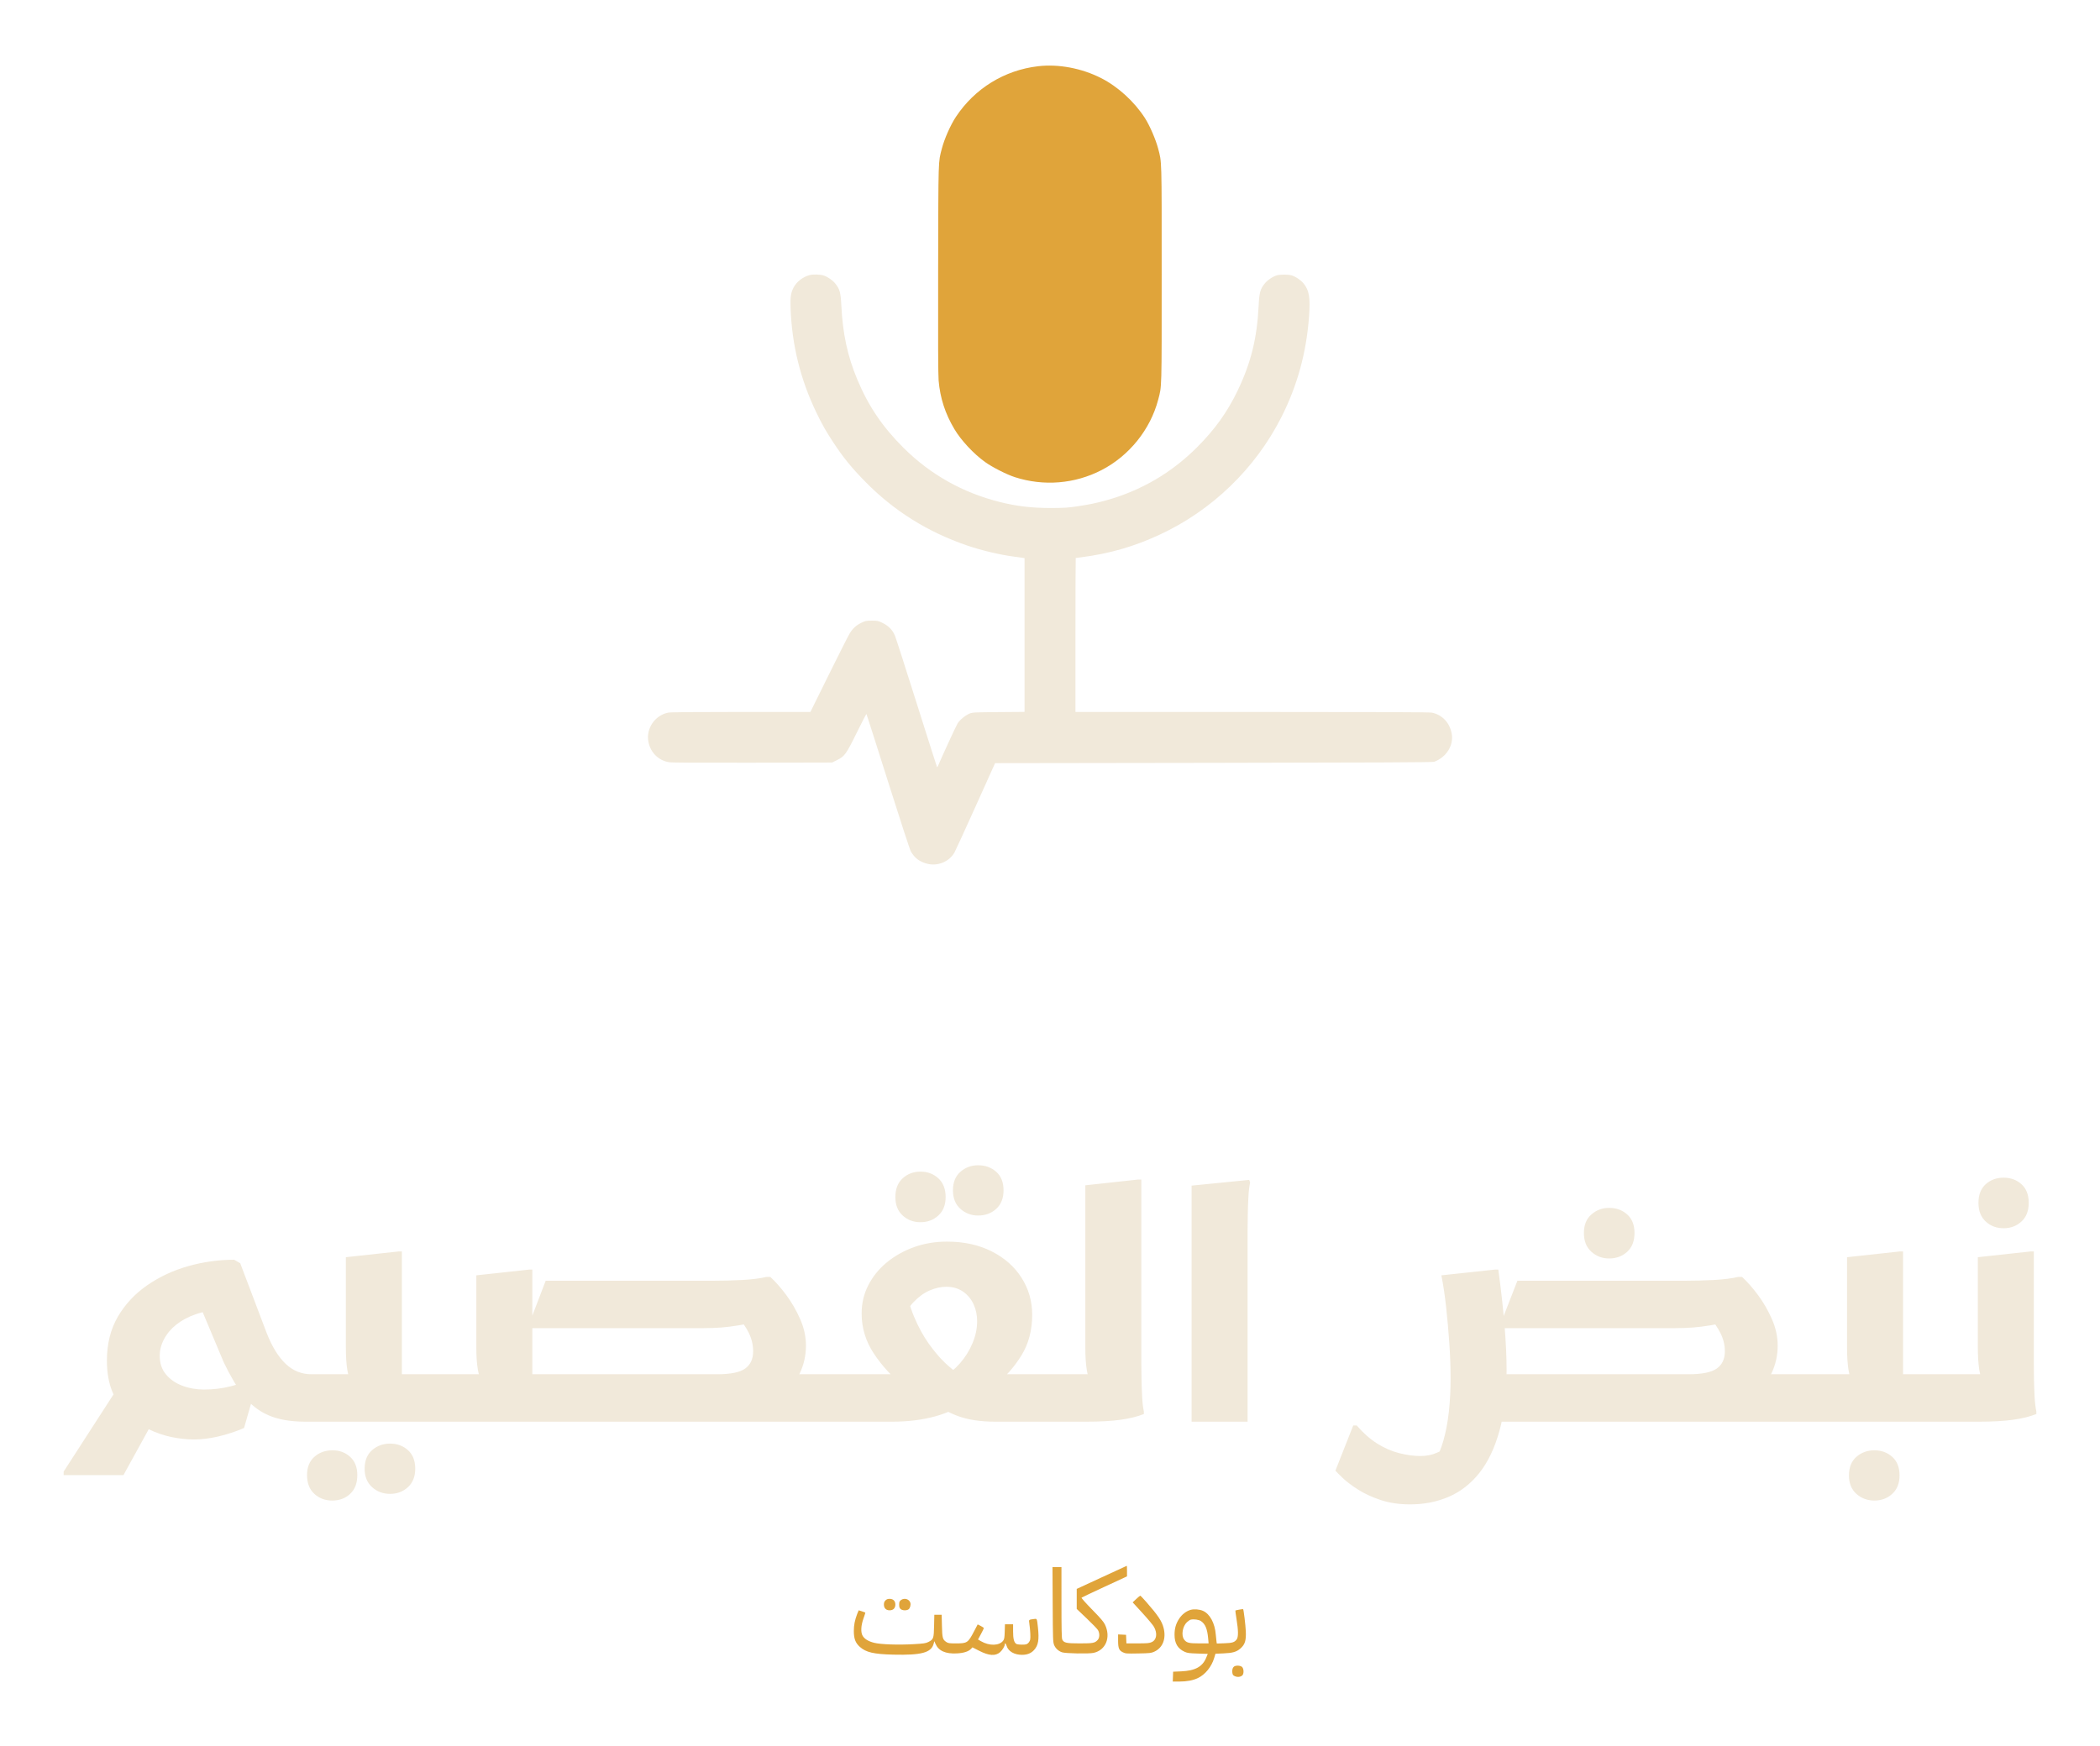
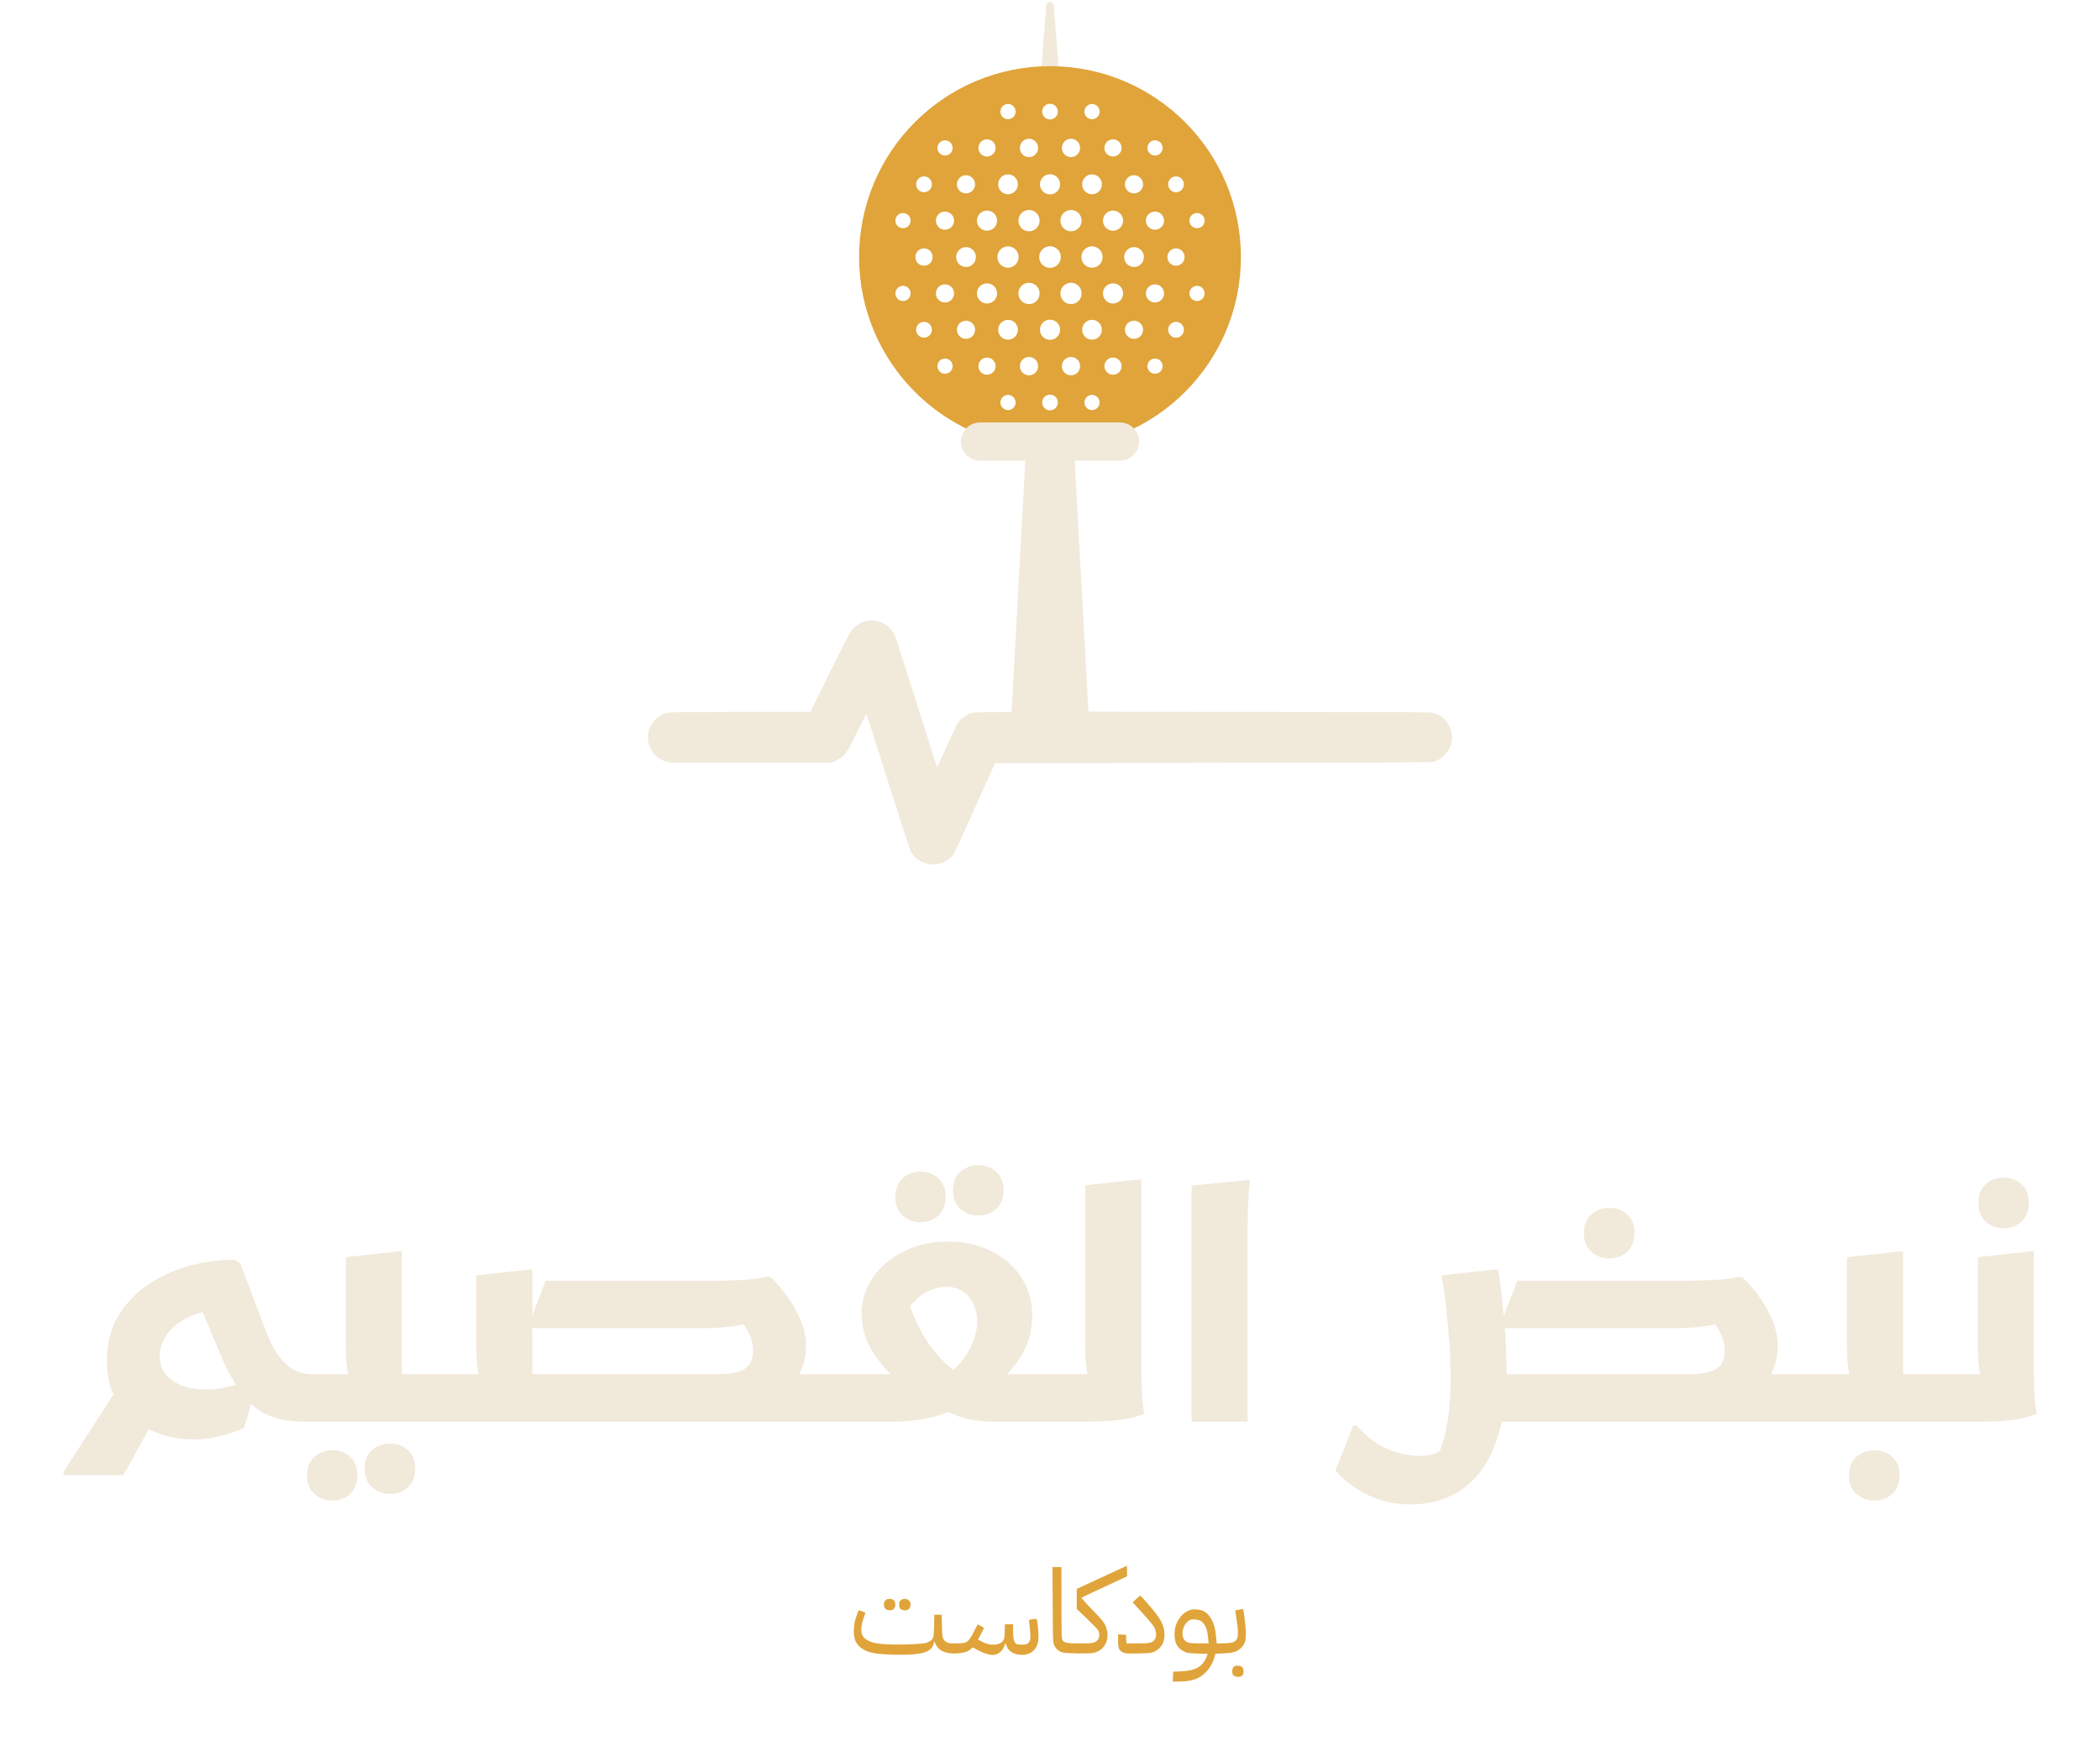
<svg xmlns="http://www.w3.org/2000/svg" viewBox="350 641 3300 2743" width="3300" height="2743">
-   <path fill="#F1E9DA" fill-rule="evenodd" d="M 1622.500 1073.323 C 1611.654 1076.097, 1601.683 1083.852, 1596.876 1093.251 C 1592.671 1101.474, 1591.690 1108.440, 1592.335 1125.500 C 1594.528 1183.526, 1607.666 1236.856, 1632.564 1288.788 C 1641.771 1307.992, 1647.866 1318.754, 1659.697 1336.690 C 1675.260 1360.286, 1688.099 1376.073, 1709.428 1397.842 C 1754.437 1443.781, 1807.502 1477.067, 1869.649 1498.345 C 1892.629 1506.212, 1921.794 1513.119, 1944 1515.952 C 1948.675 1516.549, 1954.188 1517.293, 1956.250 1517.606 L 1960 1518.176 1960 1639.036 L 1960 1759.896 1919.250 1760.219 C 1881.373 1760.519, 1878.158 1760.681, 1873.644 1762.521 C 1867.111 1765.184, 1858.188 1772.525, 1854.774 1778.047 C 1852.529 1781.679, 1830.249 1829.991, 1824.404 1843.904 C 1823.617 1845.775, 1822.773 1847.106, 1822.527 1846.860 C 1822.281 1846.615, 1807.892 1801.433, 1790.550 1746.457 C 1773.209 1691.481, 1757.834 1643.673, 1756.384 1640.218 C 1752.622 1631.253, 1746.449 1624.825, 1737.223 1620.266 C 1730.021 1616.706, 1729.081 1616.500, 1720.052 1616.500 C 1711.406 1616.500, 1709.883 1616.797, 1704 1619.626 C 1695.151 1623.881, 1689.994 1628.642, 1684.846 1637.307 C 1682.456 1641.330, 1667.675 1670.576, 1652 1702.299 L 1623.500 1759.976 1514.299 1759.988 C 1438.258 1759.996, 1403.489 1760.337, 1399.799 1761.109 C 1379.044 1765.451, 1365.076 1786.007, 1368.874 1806.619 C 1372.009 1823.632, 1384.462 1836.136, 1401.111 1838.987 C 1405.568 1839.750, 1445.320 1839.993, 1532.552 1839.791 L 1657.605 1839.500 1665.224 1835.734 C 1677.295 1829.768, 1679.713 1826.408, 1696.508 1792.262 C 1704.503 1776.009, 1711.277 1762.944, 1711.563 1763.229 C 1711.848 1763.515, 1727.084 1811.261, 1745.421 1869.332 C 1765.025 1931.418, 1779.866 1976.802, 1781.445 1979.497 C 1787.466 1989.770, 1795.242 1995.566, 1807.068 1998.596 C 1823.439 2002.790, 1841.354 1995.490, 1849.719 1981.216 C 1851.187 1978.712, 1866.179 1946.027, 1883.035 1908.582 L 1913.683 1840.500 2257.092 1840 C 2506.351 1839.637, 2601.330 1839.194, 2603.528 1838.383 C 2622.981 1831.211, 2634.670 1812.461, 2631.229 1793.954 C 2628.047 1776.848, 2616.376 1764.493, 2600.201 1761.109 C 2596.395 1760.312, 2516.700 1760, 2317.451 1760 L 2040 1760 2040 1639 C 2040 1572.450, 2040.192 1518, 2040.428 1518 C 2040.663 1518, 2044.375 1517.541, 2048.678 1516.980 C 2093.743 1511.100, 2131.447 1500.275, 2171.769 1481.637 C 2254.200 1443.536, 2322.418 1377.818, 2363.431 1297 C 2388.639 1247.327, 2402.971 1195.175, 2407.083 1138.154 C 2409.204 1108.757, 2407.333 1097.408, 2398.596 1086.656 C 2394.119 1081.146, 2386.024 1075.685, 2379.500 1073.771 C 2377.300 1073.126, 2372.125 1072.598, 2368 1072.598 C 2363.875 1072.598, 2358.700 1073.126, 2356.500 1073.771 C 2349.976 1075.685, 2341.881 1081.146, 2337.404 1086.656 C 2330.410 1095.263, 2328.904 1100.771, 2327.878 1121.500 C 2325.348 1172.633, 2315.807 1211.252, 2294.955 1254.762 C 2278.823 1288.422, 2259.067 1316.024, 2231.046 1344.047 C 2190.801 1384.297, 2142.865 1412.264, 2088 1427.504 C 2072.458 1431.821, 2060.874 1434.192, 2041 1437.124 C 2028.357 1438.988, 2021.168 1439.416, 2002 1439.443 C 1971.397 1439.486, 1947.684 1436.707, 1920.683 1429.911 C 1862.630 1415.300, 1811.854 1386.696, 1769.951 1345 C 1736.763 1311.975, 1714.693 1279.351, 1697.158 1237.396 C 1681.828 1200.717, 1674.286 1165.698, 1672.091 1121 C 1671.099 1100.817, 1669.550 1095.214, 1662.596 1086.656 C 1658.235 1081.289, 1650.056 1075.695, 1644.014 1073.946 C 1638.197 1072.263, 1627.820 1071.962, 1622.500 1073.323" />
-   <path fill="#E0A43A" fill-rule="evenodd" d="M 1981.325 745.095 C 1928.480 751.253, 1881.795 779.973, 1852.251 824.500 C 1843.715 837.364, 1834.030 859.221, 1830.033 874.640 C 1824.301 896.754, 1824.619 886.419, 1824.235 1063.500 C 1823.993 1174.979, 1824.223 1230.451, 1824.964 1239 C 1827.372 1266.795, 1835.261 1291.103, 1849.791 1315.500 C 1860.370 1333.262, 1879.961 1354.260, 1898.080 1367.257 C 1909.422 1375.392, 1932.011 1386.858, 1944.836 1390.990 C 1990.086 1405.567, 2038.985 1401.574, 2081 1379.871 C 2124.499 1357.402, 2157.731 1316.071, 2170.032 1269.143 C 2175.755 1247.310, 2175.500 1256.490, 2175.500 1072 C 2175.500 887.196, 2175.769 896.744, 2169.944 874.522 C 2166.204 860.252, 2156.668 838.228, 2149.194 826.598 C 2132.524 800.659, 2106.802 777.199, 2080.234 763.701 C 2049.706 748.192, 2013.387 741.360, 1981.325 745.095" />
+   <path fill="#F1E9DA" fill-rule="evenodd" d="M 1710.746 1617.022 C 1700.183 1619.691, 1691.072 1626.827, 1684.846 1637.307 C 1682.456 1641.330, 1667.675 1670.576, 1652 1702.299 L 1623.500 1759.976 1514.299 1759.988 C 1438.258 1759.996, 1403.489 1760.337, 1399.799 1761.109 C 1379.044 1765.451, 1365.076 1786.007, 1368.874 1806.619 C 1372.009 1823.632, 1384.462 1836.136, 1401.111 1838.987 C 1405.568 1839.750, 1445.320 1839.993, 1532.552 1839.791 L 1657.605 1839.500 1665.224 1835.734 C 1677.295 1829.768, 1679.713 1826.408, 1696.508 1792.262 C 1704.503 1776.009, 1711.277 1762.944, 1711.563 1763.229 C 1711.848 1763.515, 1727.084 1811.261, 1745.421 1869.332 C 1765.025 1931.418, 1779.866 1976.802, 1781.445 1979.497 C 1787.466 1989.770, 1795.242 1995.566, 1807.068 1998.596 C 1823.439 2002.790, 1841.354 1995.490, 1849.719 1981.216 C 1851.187 1978.712, 1866.179 1946.027, 1883.035 1908.582 L 1913.683 1840.500 2257.092 1840 C 2506.351 1839.637, 2601.330 1839.194, 2603.528 1838.383 C 2622.981 1831.211, 2634.670 1812.461, 2631.229 1793.954 C 2628.047 1776.848, 2616.376 1764.493, 2600.201 1761.109 C 2596.395 1760.312, 2516.700 1760, 2317.451 1760 C 2133.150 1760, 2040 1759.664, 2040 1759 C 2040 1758.350, 2026 1758, 2000 1758 C 1975.456 1758, 1960 1758.366, 1960 1758.948 C 1960 1759.525, 1944.040 1760.023, 1919.250 1760.219 C 1881.373 1760.519, 1878.158 1760.681, 1873.644 1762.521 C 1867.111 1765.184, 1858.188 1772.525, 1854.774 1778.047 C 1852.529 1781.679, 1830.249 1829.991, 1824.404 1843.904 C 1823.617 1845.775, 1822.773 1847.106, 1822.527 1846.860 C 1822.281 1846.615, 1807.892 1801.433, 1790.550 1746.457 C 1773.209 1691.481, 1757.834 1643.673, 1756.384 1640.218 C 1750.561 1626.343, 1737.444 1617.173, 1722.385 1616.451 C 1718.048 1616.243, 1712.811 1616.500, 1710.746 1617.022" />
+   <path fill="#F1E9DA" fill-rule="evenodd" d="M1938 1790L1964 1315H2036L2062 1790Z" />
+   <path fill="#F1E9DA" fill-rule="evenodd" d="M1986 755L1994 650a6 6 0 0 1 12 0L2014 755Z" />
+   <path fill="#E0A43A" fill-rule="evenodd" d="M1700.0 1045.0a300 300 0 1 1 600 0a300 300 0 1 1 -600 0ZM1922.1 816.4a11.938 11.938 0 1 1 23.877 0a11.938 11.938 0 1 1 -23.877 0ZM1987.7 816.4a12.328 12.328 0 1 1 24.656 0a12.328 12.328 0 1 1 -24.656 0ZM2054.1 816.4a11.938 11.938 0 1 1 23.877 0a11.938 11.938 0 1 1 -23.877 0ZM1823.1 873.5a11.938 11.938 0 1 1 23.877 0a11.938 11.938 0 1 1 -23.877 0ZM1887.5 873.5a13.496 13.496 0 1 1 26.992 0a13.496 13.496 0 1 1 -26.992 0ZM1952.7 873.5a14.275 14.275 0 1 1 28.549 0a14.275 14.275 0 1 1 -28.549 0ZM2018.7 873.5a14.275 14.275 0 1 1 28.549 0a14.275 14.275 0 1 1 -28.549 0ZM2085.5 873.5a13.496 13.496 0 1 1 26.992 0a13.496 13.496 0 1 1 -26.992 0ZM2153.1 873.5a11.938 11.938 0 1 1 23.877 0a11.938 11.938 0 1 1 -23.877 0ZM1789.7 930.7a12.328 12.328 0 1 1 24.655 0a12.328 12.328 0 1 1 -24.655 0ZM1853.7 930.7a14.274 14.274 0 1 1 28.549 0a14.274 14.274 0 1 1 -28.549 0ZM1918.6 930.7a15.443 15.443 0 1 1 30.885 0a15.443 15.443 0 1 1 -30.885 0ZM1984.2 930.7a15.832 15.832 0 1 1 31.664 0a15.832 15.832 0 1 1 -31.664 0ZM2050.6 930.7a15.443 15.443 0 1 1 30.885 0a15.443 15.443 0 1 1 -30.885 0ZM2117.7 930.7a14.274 14.274 0 1 1 28.549 0a14.274 14.274 0 1 1 -28.549 0ZM2185.7 930.7a12.328 12.328 0 1 1 24.655 0a12.328 12.328 0 1 1 -24.655 0ZM1757.1 987.8a11.938 11.938 0 1 1 23.876 0a11.938 11.938 0 1 1 -23.876 0ZM1820.7 987.8a14.274 14.274 0 1 1 28.549 0a14.274 14.274 0 1 1 -28.549 0ZM1885.2 987.8a15.832 15.832 0 1 1 31.664 0a15.832 15.832 0 1 1 -31.664 0ZM1950.4 987.8a16.611 16.611 0 1 1 33.221 0a16.611 16.611 0 1 1 -33.221 0ZM2016.4 987.8a16.611 16.611 0 1 1 33.221 0a16.611 16.611 0 1 1 -33.221 0ZM2083.2 987.8a15.832 15.832 0 1 1 31.664 0a15.832 15.832 0 1 1 -31.664 0ZM2150.7 987.8a14.274 14.274 0 1 1 28.549 0a14.274 14.274 0 1 1 -28.549 0ZM2219.1 987.8a11.938 11.938 0 1 1 23.876 0a11.938 11.938 0 1 1 -23.876 0ZM1788.5 1045.0a13.496 13.496 0 1 1 26.991 0a13.496 13.496 0 1 1 -26.991 0ZM1852.6 1045.0a15.443 15.443 0 1 1 30.885 0a15.443 15.443 0 1 1 -30.885 0ZM1917.4 1045.0a16.611 16.611 0 1 1 33.221 0a16.611 16.611 0 1 1 -33.221 0ZM1983.0 1045.0a17.0 17.0 0 1 1 34.0 0a17.0 17.0 0 1 1 -34.0 0ZM2049.4 1045.0a16.611 16.611 0 1 1 33.221 0a16.611 16.611 0 1 1 -33.221 0ZM2116.6 1045.0a15.443 15.443 0 1 1 30.885 0a15.443 15.443 0 1 1 -30.885 0ZM2184.5 1045.0a13.496 13.496 0 1 1 26.991 0a13.496 13.496 0 1 1 -26.991 0ZM1757.1 1102.2a11.938 11.938 0 1 1 23.876 0a11.938 11.938 0 1 1 -23.876 0ZM1820.7 1102.2a14.274 14.274 0 1 1 28.549 0a14.274 14.274 0 1 1 -28.549 0ZM1885.2 1102.2a15.832 15.832 0 1 1 31.664 0a15.832 15.832 0 1 1 -31.664 0ZM1950.4 1102.2a16.611 16.611 0 1 1 33.221 0a16.611 16.611 0 1 1 -33.221 0ZM2016.4 1102.2a16.611 16.611 0 1 1 33.221 0a16.611 16.611 0 1 1 -33.221 0ZM2083.2 1102.2a15.832 15.832 0 1 1 31.664 0a15.832 15.832 0 1 1 -31.664 0ZM2150.7 1102.2a14.274 14.274 0 1 1 28.549 0a14.274 14.274 0 1 1 -28.549 0ZM2219.1 1102.2a11.938 11.938 0 1 1 23.876 0a11.938 11.938 0 1 1 -23.876 0ZM1789.7 1159.3a12.328 12.328 0 1 1 24.655 0a12.328 12.328 0 1 1 -24.655 0ZM1853.7 1159.3a14.274 14.274 0 1 1 28.549 0a14.274 14.274 0 1 1 -28.549 0ZM1918.6 1159.3a15.443 15.443 0 1 1 30.885 0a15.443 15.443 0 1 1 -30.885 0ZM1984.2 1159.3a15.832 15.832 0 1 1 31.664 0a15.832 15.832 0 1 1 -31.664 0ZM2050.6 1159.3a15.443 15.443 0 1 1 30.885 0a15.443 15.443 0 1 1 -30.885 0ZM2117.7 1159.3a14.274 14.274 0 1 1 28.549 0a14.274 14.274 0 1 1 -28.549 0ZM2185.7 1159.3a12.328 12.328 0 1 1 24.655 0a12.328 12.328 0 1 1 -24.655 0ZM1823.1 1216.5a11.938 11.938 0 1 1 23.877 0a11.938 11.938 0 1 1 -23.877 0ZM1887.5 1216.5a13.496 13.496 0 1 1 26.992 0a13.496 13.496 0 1 1 -26.992 0ZM1952.7 1216.5a14.275 14.275 0 1 1 28.549 0a14.275 14.275 0 1 1 -28.549 0ZM2018.7 1216.5a14.275 14.275 0 1 1 28.549 0a14.275 14.275 0 1 1 -28.549 0ZM2085.5 1216.5a13.496 13.496 0 1 1 26.992 0a13.496 13.496 0 1 1 -26.992 0ZM2153.1 1216.5a11.938 11.938 0 1 1 23.877 0a11.938 11.938 0 1 1 -23.877 0ZM1922.1 1273.6a11.938 11.938 0 1 1 23.877 0a11.938 11.938 0 1 1 -23.877 0ZM1987.7 1273.6a12.328 12.328 0 1 1 24.656 0a12.328 12.328 0 1 1 -24.656 0ZM2054.1 1273.6a11.938 11.938 0 1 1 23.877 0a11.938 11.938 0 1 1 -23.877 0Z" />
+   <path fill="#F1E9DA" fill-rule="evenodd" d="M1890 1305H2110a30 30 0 0 1 0 60H1890a30 30 0 0 1 0 -60Z" />
  <path fill="#F1E9DA" fill-rule="nonzero" d="M601.0 2856.0 544.0 2959.5H450.0V2954.0L548.5 2801.5ZM829.5 2875.5Q795.0 2875.5 772.0 2865.5Q749.0 2855.5 733.0 2835.0Q717.0 2814.5 701.5 2782.0L663.5 2691.5L696.5 2700.0Q675.0 2700.5 657.2 2706.8Q639.5 2713.0 627.0 2723.0Q614.5 2733.0 607.8 2745.8Q601.0 2758.5 601.0 2772.0Q601.0 2789.5 610.8 2801.2Q620.5 2813.0 636.5 2819.0Q652.5 2825.0 670.5 2825.0Q692.5 2825.0 712.2 2820.0Q732.0 2815.0 744.0 2809.0L754.0 2814.0L733.5 2885.5Q713.5 2894.0 693.0 2898.8Q672.5 2903.5 655.0 2903.5Q638.5 2903.5 620.0 2899.8Q601.5 2896.0 583.2 2887.2Q565.0 2878.5 550.2 2864.2Q535.5 2850.0 526.8 2829.0Q518.0 2808.0 518.0 2779.5Q518.0 2740.0 535.2 2710.5Q552.5 2681.0 581.5 2661.0Q610.5 2641.0 646.0 2631.0Q681.5 2621.0 718.0 2621.0L727.5 2626.5L769.0 2736.0Q781.5 2768.0 798.8 2784.5Q816.0 2801.0 839.5 2801.0V2865.5ZM839.5 2801.0H933.5L904.0 2814.5Q898.0 2808.5 895.8 2794.2Q893.5 2780.0 893.5 2759.0V2617.0L976.0 2608.0H981.5V2837.0L946.0 2801.0H1046.0V2865.5L1036.0 2875.5H829.5V2811.0ZM923.0 2949.5Q923.0 2930.5 934.8 2920.2Q946.5 2910.0 963.0 2910.0Q979.5 2910.0 991.0 2920.2Q1002.5 2930.5 1002.5 2949.5Q1002.5 2968.0 991.0 2978.5Q979.5 2989.0 963.0 2989.0Q946.5 2989.0 934.8 2978.5Q923.0 2968.0 923.0 2949.5ZM832.5 2959.5Q832.5 2941.0 844.0 2930.8Q855.5 2920.5 872.5 2920.5Q889.0 2920.5 900.2 2930.8Q911.5 2941.0 911.5 2959.5Q911.5 2978.5 900.2 2989.0Q889.0 2999.5 872.0 2999.5Q855.5 2999.5 844.0 2989.0Q832.5 2978.5 832.5 2959.5ZM1463.0 2875.5V2801.0H1672.0V2865.5L1662.0 2875.5ZM1174.5 2801.0H1477.0Q1508.5 2801.0 1521.0 2792.0Q1533.5 2783.0 1533.5 2765.0Q1533.5 2750.0 1526.8 2736.2Q1520.0 2722.5 1511.0 2713.5L1547.5 2716.5Q1526.5 2721.5 1511.5 2724.0Q1496.5 2726.5 1483.8 2727.5Q1471.0 2728.5 1455.5 2728.5H1179.0L1207.5 2654.0H1470.5Q1494.0 2654.0 1516.8 2652.8Q1539.5 2651.5 1554.5 2648.0H1560.5Q1573.0 2659.5 1585.8 2676.8Q1598.5 2694.0 1607.5 2714.5Q1616.5 2735.0 1616.5 2756.0Q1616.5 2779.0 1606.8 2799.5Q1597.0 2820.0 1573.0 2836.5L1557.5 2864.0Q1544.0 2869.5 1526.5 2872.5Q1509.0 2875.5 1487.0 2875.5H1174.5ZM1046.0 2801.0H1138.5L1109.0 2814.5Q1103.5 2808.5 1101.0 2794.2Q1098.5 2780.0 1098.5 2759.0V2645.5L1181.5 2636.5H1186.5V2837.5L1151.0 2801.0H1252.5V2865.5L1242.5 2875.5H1036.0V2811.0ZM1838.0 2592.5Q1878.0 2592.5 1908.2 2607.8Q1938.5 2623.0 1955.2 2649.2Q1972.0 2675.5 1972.0 2707.5Q1972.0 2744.0 1955.2 2771.2Q1938.5 2798.5 1912.0 2820.0L1894.0 2801.0H2012.5V2865.5L2002.5 2875.5H1913.5Q1879.0 2875.5 1854.8 2866.5Q1830.5 2857.5 1812.5 2841.0L1877.0 2839.0Q1850.0 2859.0 1819.5 2867.2Q1789.0 2875.5 1752.5 2875.5H1662.0V2811.0L1672.0 2801.0H1790.0L1770.5 2820.0Q1742.5 2797.5 1723.2 2768.5Q1704.0 2739.5 1704.0 2705.5Q1704.0 2681.5 1714.5 2661.0Q1725.0 2640.5 1743.5 2625.2Q1762.0 2610.0 1786.2 2601.2Q1810.5 2592.5 1838.0 2592.5ZM1764.0 2723.5 1772.0 2658.5Q1776.5 2687.0 1786.5 2710.8Q1796.5 2734.5 1809.2 2752.5Q1822.0 2770.5 1834.5 2782.5Q1847.0 2794.5 1856.5 2800.0L1830.0 2807.0Q1846.0 2798.0 1858.5 2783.8Q1871.0 2769.5 1878.2 2752.2Q1885.5 2735.0 1885.5 2717.5Q1885.5 2703.5 1880.0 2691.2Q1874.5 2679.0 1863.5 2671.2Q1852.5 2663.5 1837.0 2663.5Q1824.5 2663.5 1811.0 2669.2Q1797.5 2675.0 1785.2 2688.0Q1773.0 2701.0 1764.0 2723.5ZM1887.0 2551.5Q1871.0 2551.5 1859.2 2541.0Q1847.5 2530.5 1847.5 2512.0Q1847.5 2493.0 1859.2 2482.8Q1871.0 2472.5 1887.0 2472.5Q1904.0 2472.5 1915.5 2482.8Q1927.0 2493.0 1927.0 2512.0Q1927.0 2530.5 1915.5 2541.0Q1904.0 2551.5 1887.0 2551.5ZM1796.5 2562.0Q1780.0 2562.0 1768.5 2551.5Q1757.0 2541.0 1757.0 2522.5Q1757.0 2503.5 1768.5 2493.0Q1780.0 2482.5 1796.5 2482.5Q1813.0 2482.5 1824.5 2493.0Q1836.0 2503.5 1836.0 2522.5Q1836.0 2541.0 1824.5 2551.5Q1813.0 2562.0 1796.5 2562.0ZM1992.5 2875.5V2811.0L2002.5 2801.0H2095.0L2066.0 2814.5Q2060.0 2808.5 2057.8 2794.2Q2055.5 2780.0 2055.5 2759.0V2504.0L2138.0 2495.0H2143.5V2782.5Q2143.5 2792.5 2143.8 2807.2Q2144.0 2822.0 2144.8 2836.2Q2145.5 2850.5 2147.5 2859.5V2863.5Q2132.5 2869.5 2111.0 2872.5Q2089.5 2875.5 2058.0 2875.5ZM2222.5 2504.5 2313.0 2495.5 2314.5 2499.5Q2312.5 2508.5 2311.8 2522.0Q2311.0 2535.5 2310.8 2549.5Q2310.5 2563.5 2310.5 2573.5V2875.5H2222.5ZM2990.0 2875.5V2801.0H3198.5V2865.5L3188.5 2875.5ZM2701.5 2801.0H3003.5Q3035.0 2801.0 3047.8 2792.0Q3060.5 2783.0 3060.5 2765.0Q3060.5 2750.0 3053.5 2736.2Q3046.5 2722.5 3038.0 2713.5L3074.5 2716.5Q3053.5 2721.5 3038.5 2724.0Q3023.5 2726.5 3010.5 2727.5Q2997.5 2728.5 2982.5 2728.5H2705.5L2734.5 2654.0H2997.0Q3021.0 2654.0 3043.8 2652.8Q3066.5 2651.5 3081.5 2648.0H3087.5Q3100.0 2659.5 3112.8 2676.8Q3125.5 2694.0 3134.5 2714.5Q3143.5 2735.0 3143.5 2756.0Q3143.5 2779.0 3133.8 2799.5Q3124.0 2820.0 3100.0 2836.5L3084.5 2864.0Q3071.0 2869.5 3053.2 2872.5Q3035.5 2875.5 3014.0 2875.5H2701.5ZM2878.5 2619.0Q2862.5 2619.0 2850.8 2608.5Q2839.0 2598.0 2839.0 2579.0Q2839.0 2560.0 2850.8 2549.8Q2862.5 2539.5 2878.5 2539.5Q2895.5 2539.5 2907.0 2549.8Q2918.5 2560.0 2918.5 2579.0Q2918.5 2598.0 2907.0 2608.5Q2895.5 2619.0 2878.5 2619.0ZM2482.0 2881.5Q2497.0 2899.0 2514.0 2909.8Q2531.0 2920.5 2548.8 2925.0Q2566.5 2929.5 2582.0 2929.5Q2596.5 2929.5 2607.5 2924.5Q2618.5 2919.5 2625.5 2918.0L2604.0 2938.0Q2612.5 2925.5 2618.2 2905.2Q2624.0 2885.0 2626.8 2859.8Q2629.5 2834.5 2629.5 2808.0Q2629.5 2781.0 2627.5 2752.0Q2625.5 2723.0 2622.5 2695.5Q2619.5 2668.0 2615.0 2645.5L2699.0 2636.5H2704.5Q2711.0 2684.0 2714.2 2723.8Q2717.5 2763.5 2717.5 2794.5Q2717.5 2850.0 2706.2 2890.2Q2695.0 2930.5 2674.8 2956.0Q2654.5 2981.5 2626.8 2993.5Q2599.0 3005.5 2566.0 3005.5Q2540.5 3005.5 2520.0 2998.8Q2499.5 2992.0 2484.5 2982.5Q2469.5 2973.0 2460.5 2964.5Q2451.5 2956.0 2448.5 2952.5L2476.5 2881.5ZM3198.5 2801.0H3292.5L3263.0 2814.5Q3257.0 2808.5 3254.8 2794.2Q3252.5 2780.0 3252.5 2759.0V2617.0L3335.0 2608.0H3340.5V2837.0L3305.0 2801.0H3405.0V2865.5L3395.0 2875.5H3188.5V2811.0ZM3255.5 2960.0Q3255.5 2941.0 3267.2 2930.8Q3279.0 2920.5 3295.5 2920.5Q3312.0 2920.5 3323.5 2930.8Q3335.0 2941.0 3335.0 2960.0Q3335.0 2978.5 3323.5 2989.0Q3312.0 2999.5 3295.5 2999.5Q3279.0 2999.5 3267.2 2989.0Q3255.5 2978.5 3255.5 2960.0ZM3395.0 2875.5V2811.0L3405.0 2801.0H3497.5L3468.5 2814.5Q3462.5 2808.5 3460.2 2793.5Q3458.0 2778.5 3458.0 2757.5V2617.0L3540.5 2608.0H3546.0V2782.5Q3546.0 2792.5 3546.2 2807.2Q3546.5 2822.0 3547.2 2836.2Q3548.0 2850.5 3550.0 2859.5V2863.5Q3535.0 2869.5 3513.5 2872.5Q3492.0 2875.5 3460.5 2875.5ZM3498.5 2571.5Q3482.0 2571.5 3470.5 2561.0Q3459.0 2550.5 3459.0 2531.5Q3459.0 2512.5 3470.5 2502.2Q3482.0 2492.0 3498.5 2492.0Q3515.0 2492.0 3526.5 2502.2Q3538.0 2512.5 3538.0 2531.5Q3538.0 2550.5 3526.5 2561.0Q3515.0 2571.5 3498.5 2571.5Z" />
  <path fill="#E0A43A" fill-rule="evenodd" d="M 2081.250 3120.220 L 2042 3138.363 2042 3154.103 L 2042 3169.843 2057.569 3184.671 C 2066.131 3192.827, 2074.093 3201.043, 2075.261 3202.929 C 2078.316 3207.863, 2078.169 3215.111, 2074.942 3218.610 C 2070.470 3223.459, 2067.640 3224, 2046.782 3223.998 C 2025.669 3223.997, 2021.860 3223.166, 2019.279 3218 C 2018.325 3216.092, 2018.026 3202.305, 2018.015 3159.750 L 2018 3104 2010.962 3104 L 2003.924 3104 2004.228 3162.750 C 2004.508 3216.850, 2004.677 3221.877, 2006.362 3226.257 C 2008.403 3231.561, 2013.124 3236.011, 2018.789 3237.974 C 2024.251 3239.865, 2060.574 3240.576, 2068.275 3238.942 C 2087.769 3234.805, 2096.027 3214.397, 2086.324 3194.339 C 2084.161 3189.867, 2079.421 3184.339, 2066.075 3170.725 C 2056.225 3160.677, 2049.052 3152.600, 2049.575 3152.146 C 2050.084 3151.703, 2066.363 3143.988, 2085.750 3135 L 2121 3118.659 2121 3110.330 C 2121 3105.748, 2120.887 3102.017, 2120.750 3102.038 C 2120.613 3102.059, 2102.838 3110.241, 2081.250 3120.220 M 2135.501 3154.250 L 2129.909 3159.500 2145.370 3176.387 C 2153.874 3185.674, 2162.013 3195.446, 2163.458 3198.101 C 2169.120 3208.503, 2167.590 3218.469, 2159.788 3222.010 C 2156.064 3223.700, 2153.171 3223.959, 2137.796 3223.978 L 2120.091 3224 2119.796 3217.250 L 2119.500 3210.500 2113.250 3210.202 L 2107 3209.905 2107 3219.551 C 2107 3231.602, 2108.418 3235.056, 2114.595 3238.046 C 2118.733 3240.049, 2120.221 3240.158, 2138.752 3239.815 C 2156.848 3239.480, 2158.937 3239.254, 2163.727 3237.111 C 2177.206 3231.083, 2182.892 3216.544, 2178.451 3199.460 C 2175.710 3188.916, 2169.610 3179.774, 2151.622 3159.250 C 2146.681 3153.613, 2142.291 3149, 2141.866 3149 C 2141.441 3149, 2138.577 3151.363, 2135.501 3154.250 M 1741.455 3156.455 C 1739.648 3158.261, 1739 3159.990, 1739 3163 C 1739 3168.629, 1742.371 3172, 1748 3172 C 1753.629 3172, 1757 3168.629, 1757 3163 C 1757 3157.371, 1753.629 3154, 1748 3154 C 1744.990 3154, 1743.261 3154.648, 1741.455 3156.455 M 1765.635 3156.073 C 1763.430 3157.807, 1763 3158.944, 1763 3163.034 C 1763 3166.775, 1763.514 3168.401, 1765.189 3169.961 C 1767.847 3172.438, 1774.541 3172.710, 1777.738 3170.471 C 1780.132 3168.794, 1781.575 3163.386, 1780.517 3160.053 C 1778.643 3154.149, 1770.760 3152.041, 1765.635 3156.073 M 2220.995 3171.296 C 2214.052 3173.254, 2207.287 3178.489, 2202.874 3185.317 C 2197.798 3193.169, 2195.705 3200.527, 2195.710 3210.500 C 2195.716 3223.836, 2200.697 3232.252, 2211.500 3237.177 C 2215.806 3239.140, 2218.680 3239.529, 2232.202 3239.978 L 2247.903 3240.500 2245.502 3246.400 C 2239.679 3260.710, 2228.168 3266.992, 2206 3267.956 L 2193.500 3268.500 2193.208 3276.250 L 2192.916 3284 2203.208 3283.983 C 2215.207 3283.962, 2224.584 3282.202, 2232.411 3278.499 C 2243.912 3273.058, 2253.878 3260.755, 2258.030 3246.871 L 2260.013 3240.241 2272.256 3239.741 C 2287.054 3239.137, 2293.142 3237.388, 2299.294 3231.972 C 2306.422 3225.698, 2308.343 3219.539, 2307.705 3205 C 2307.275 3195.191, 2304.360 3171.166, 2303.481 3170.181 C 2303.147 3169.808, 2291.844 3171.823, 2291.317 3172.350 C 2291.120 3172.546, 2291.911 3178.511, 2293.073 3185.604 C 2296.026 3203.621, 2296.134 3213.966, 2293.410 3217.663 C 2289.962 3222.343, 2286.582 3223.406, 2273.815 3223.824 L 2262.129 3224.207 2261.617 3220.853 C 2261.336 3219.009, 2260.861 3214.350, 2260.562 3210.500 C 2259.147 3192.293, 2251.336 3177.690, 2240.432 3172.867 C 2234.909 3170.424, 2226.497 3169.744, 2220.995 3171.296 M 1696.990 3177.750 C 1693.191 3187.889, 1691.740 3195.281, 1691.737 3204.500 C 1691.733 3216.587, 1694.228 3223.222, 1701.104 3229.404 C 1710.774 3238.098, 1723.105 3240.962, 1754 3241.690 C 1797.884 3242.725, 1813.287 3238.601, 1817.076 3224.803 L 1818.258 3220.500 1820.033 3224.621 C 1824.791 3235.665, 1835.799 3240.655, 1853.419 3239.755 C 1864.457 3239.192, 1871.975 3236.785, 1875.967 3232.535 L 1878.131 3230.232 1888.816 3235.687 C 1904.188 3243.535, 1914.302 3244.186, 1921.580 3237.795 C 1925.181 3234.634, 1929 3228.326, 1929 3225.540 C 1929 3222.589, 1930.692 3224.028, 1931.878 3227.987 C 1934.420 3236.473, 1943.936 3242, 1956.003 3242 C 1964.170 3242, 1970.173 3239.621, 1974.874 3234.521 C 1981.656 3227.163, 1983.168 3218.268, 1980.994 3198.500 C 1979.479 3184.720, 1979.623 3185.043, 1975.247 3185.628 C 1966.329 3186.822, 1966.675 3186.524, 1967.479 3192.300 C 1968.983 3203.106, 1969.606 3214.625, 1968.869 3218 C 1968.449 3219.925, 1966.931 3222.512, 1965.497 3223.750 C 1963.304 3225.642, 1961.743 3225.995, 1955.694 3225.968 C 1951.325 3225.949, 1947.817 3225.418, 1946.761 3224.616 C 1943.324 3222.006, 1942 3216.560, 1942 3205.032 L 1942 3194 1935.608 3194 L 1929.216 3194 1928.853 3205.433 C 1928.548 3215.053, 1928.162 3217.314, 1926.424 3219.683 C 1920.414 3227.876, 1904.647 3228.258, 1891.458 3220.528 L 1886.897 3217.855 1891.448 3209.437 C 1893.952 3204.807, 1896 3200.572, 1896 3200.026 C 1896 3199.480, 1893.832 3197.935, 1891.182 3196.592 L 1886.364 3194.151 1881.036 3204.325 C 1871.103 3223.294, 1870.068 3224, 1852.180 3224 C 1841.455 3224, 1839.964 3223.777, 1836.898 3221.713 C 1831.287 3217.936, 1830.627 3215.434, 1830.178 3196.250 L 1829.773 3179 1824 3179 L 1818.227 3179 1817.846 3196.450 C 1817.410 3216.445, 1816.955 3217.714, 1808.755 3221.829 C 1804.744 3223.841, 1801.697 3224.297, 1786.307 3225.188 C 1761.498 3226.625, 1733.817 3225.675, 1723.500 3223.033 C 1714.440 3220.713, 1708.543 3217.084, 1705.548 3211.986 C 1702.357 3206.555, 1702.903 3195.905, 1706.948 3184.648 C 1708.697 3179.779, 1709.987 3175.682, 1709.814 3175.543 C 1709.489 3175.281, 1699.838 3172, 1699.394 3172 C 1699.256 3172, 1698.174 3174.588, 1696.990 3177.750 M 2221.214 3186.659 C 2219.957 3186.928, 2217.189 3188.803, 2215.064 3190.824 C 2208.224 3197.332, 2205.962 3211.382, 2210.711 3217.864 C 2214.529 3223.076, 2218.082 3223.997, 2234.367 3223.998 L 2249.235 3224 2248.537 3216.250 C 2247.181 3201.204, 2244.059 3193.635, 2237.299 3189.003 C 2233.878 3186.658, 2226.344 3185.561, 2221.214 3186.659 M 2289.695 3260.111 C 2287.088 3261.627, 2285.794 3265.822, 2286.551 3270.300 C 2287.101 3273.556, 2287.789 3274.432, 2290.784 3275.683 C 2294.825 3277.372, 2299.429 3276.826, 2302.184 3274.333 C 2304.918 3271.859, 2304.689 3263.720, 2301.811 3261.039 C 2299.400 3258.793, 2292.826 3258.289, 2289.695 3260.111" />
</svg>
